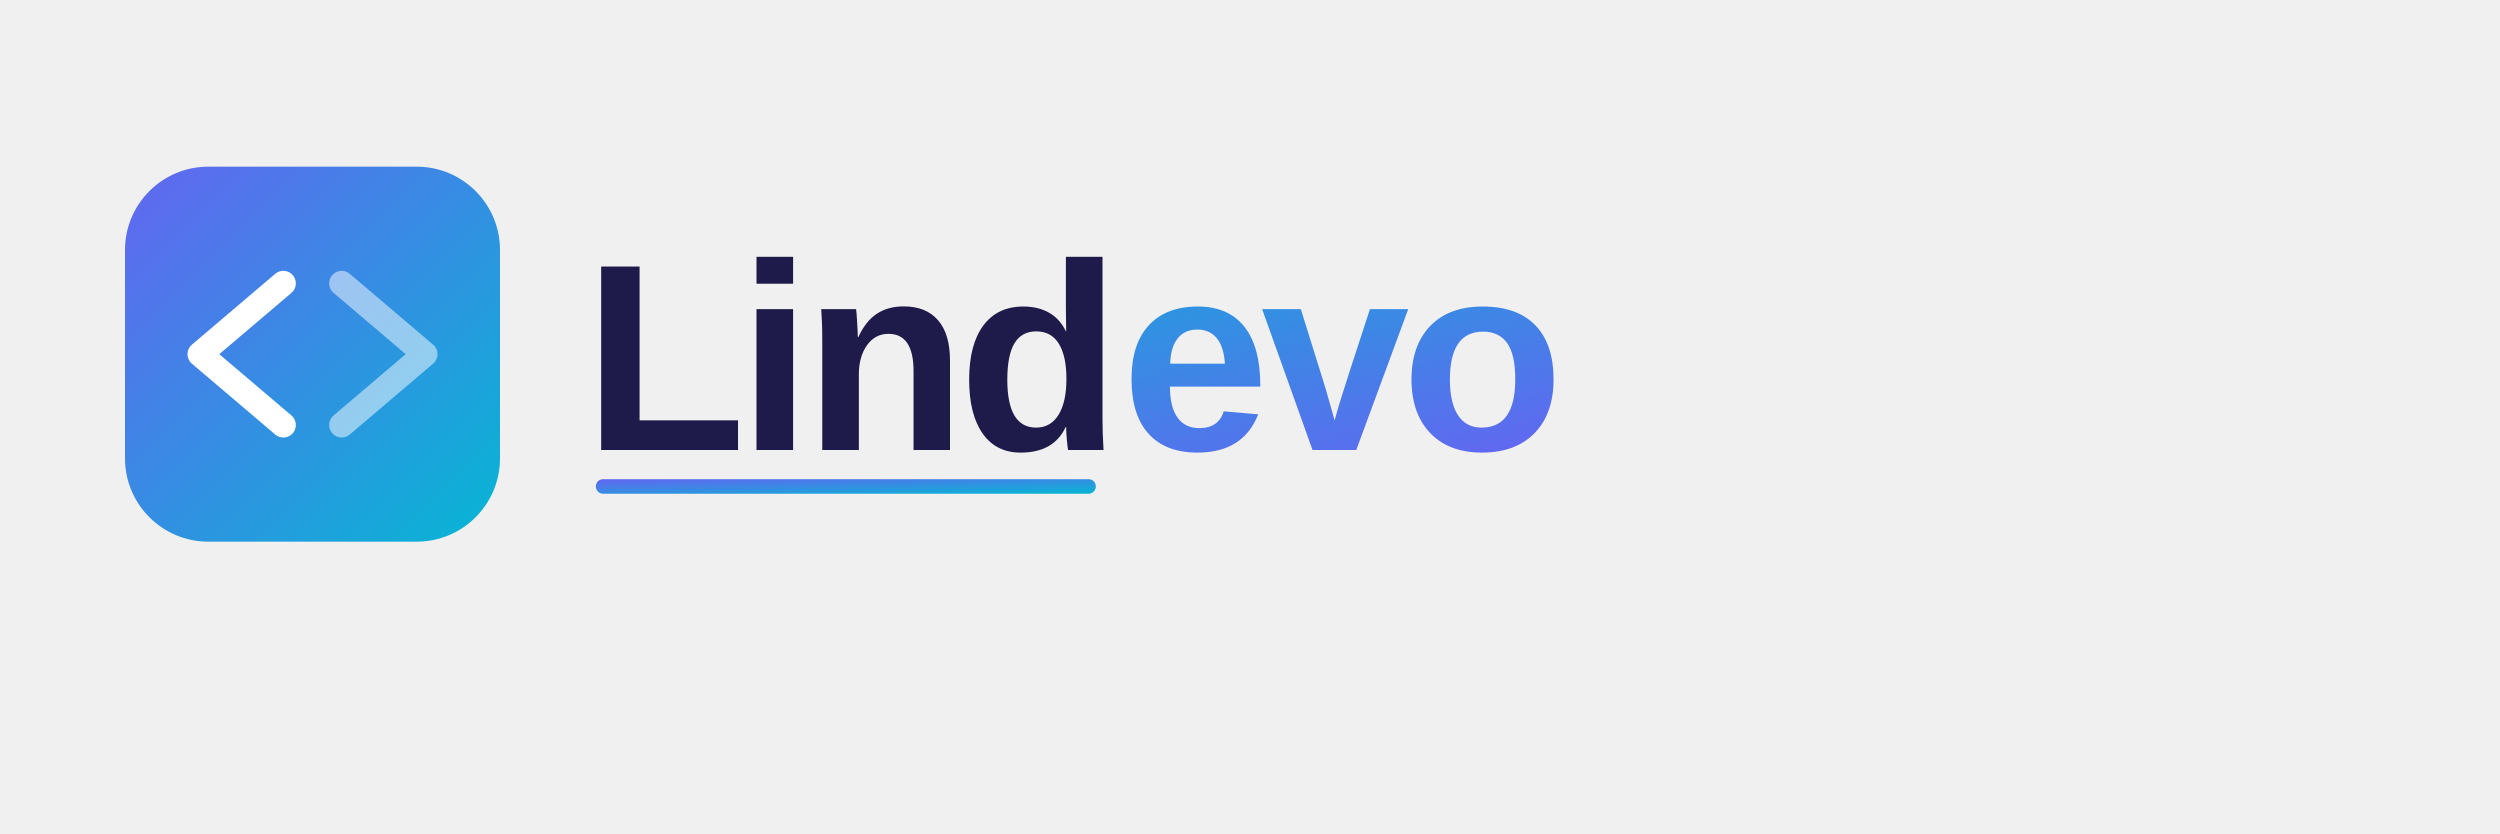
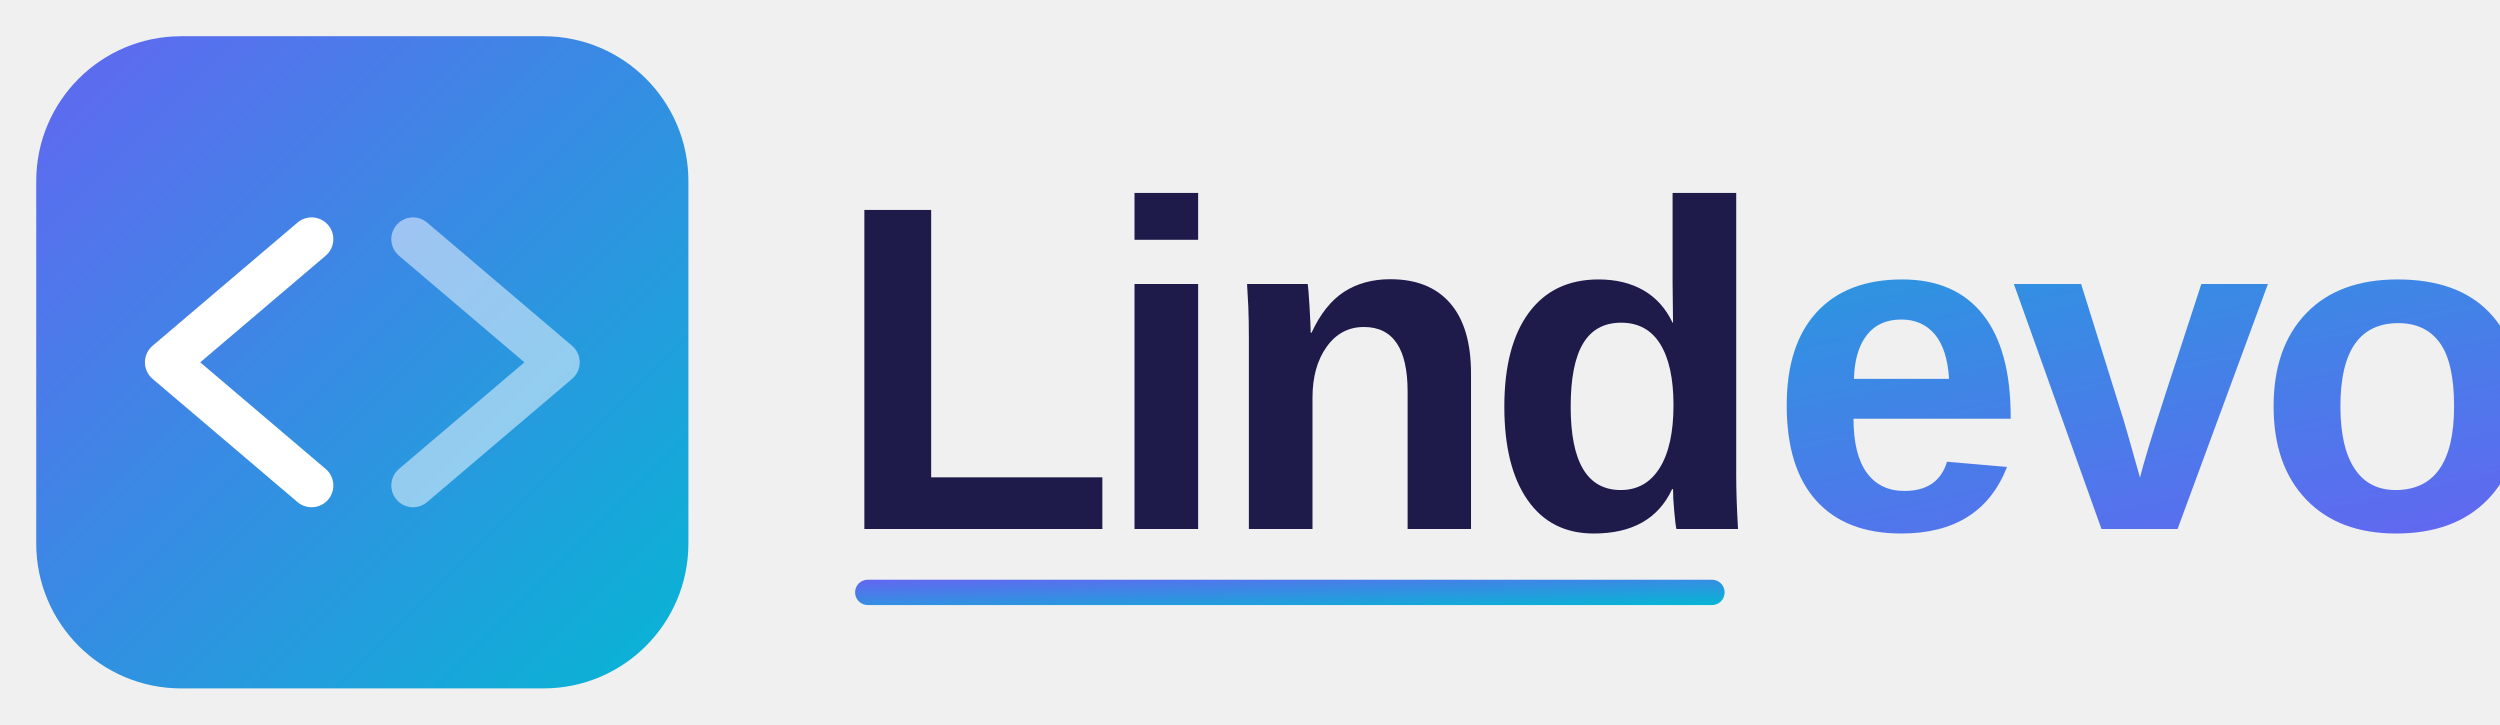
- <svg xmlns="http://www.w3.org/2000/svg" viewBox="0 0 600 200" width="600" height="200">
+ <svg xmlns="http://www.w3.org/2000/svg" viewBox="25 35 345 100">
  <defs>
    <linearGradient id="grad1" x1="0%" y1="0%" x2="100%" y2="100%">
      <stop offset="0%" style="stop-color:#6366f1;stop-opacity:1" />
      <stop offset="100%" style="stop-color:#06b6d4;stop-opacity:1" />
    </linearGradient>
    <linearGradient id="grad2" x1="0%" y1="0%" x2="100%" y2="100%">
      <stop offset="0%" style="stop-color:#06b6d4;stop-opacity:1" />
      <stop offset="100%" style="stop-color:#6366f1;stop-opacity:1" />
    </linearGradient>
  </defs>
  <g transform="translate(30, 40)">
    <rect x="0" y="0" width="90" height="90" rx="20" ry="20" fill="url(#grad1)" />
    <polyline points="38,28 18,45 38,62" fill="none" stroke="white" stroke-width="6" stroke-linecap="round" stroke-linejoin="round" />
    <polyline points="52,28 72,45 52,62" fill="none" stroke="white" stroke-width="6" stroke-linecap="round" stroke-linejoin="round" opacity="0.5" />
  </g>
  <text x="140" y="108" font-family="'Segoe UI', 'Helvetica Neue', Arial, sans-serif" font-size="64" font-weight="700" fill="#1e1b4b" letter-spacing="-2">
    Lind<tspan fill="url(#grad2)">evo</tspan>
  </text>
  <rect x="143" y="115" width="120" height="3.5" rx="1.75" fill="url(#grad1)" />
</svg>
